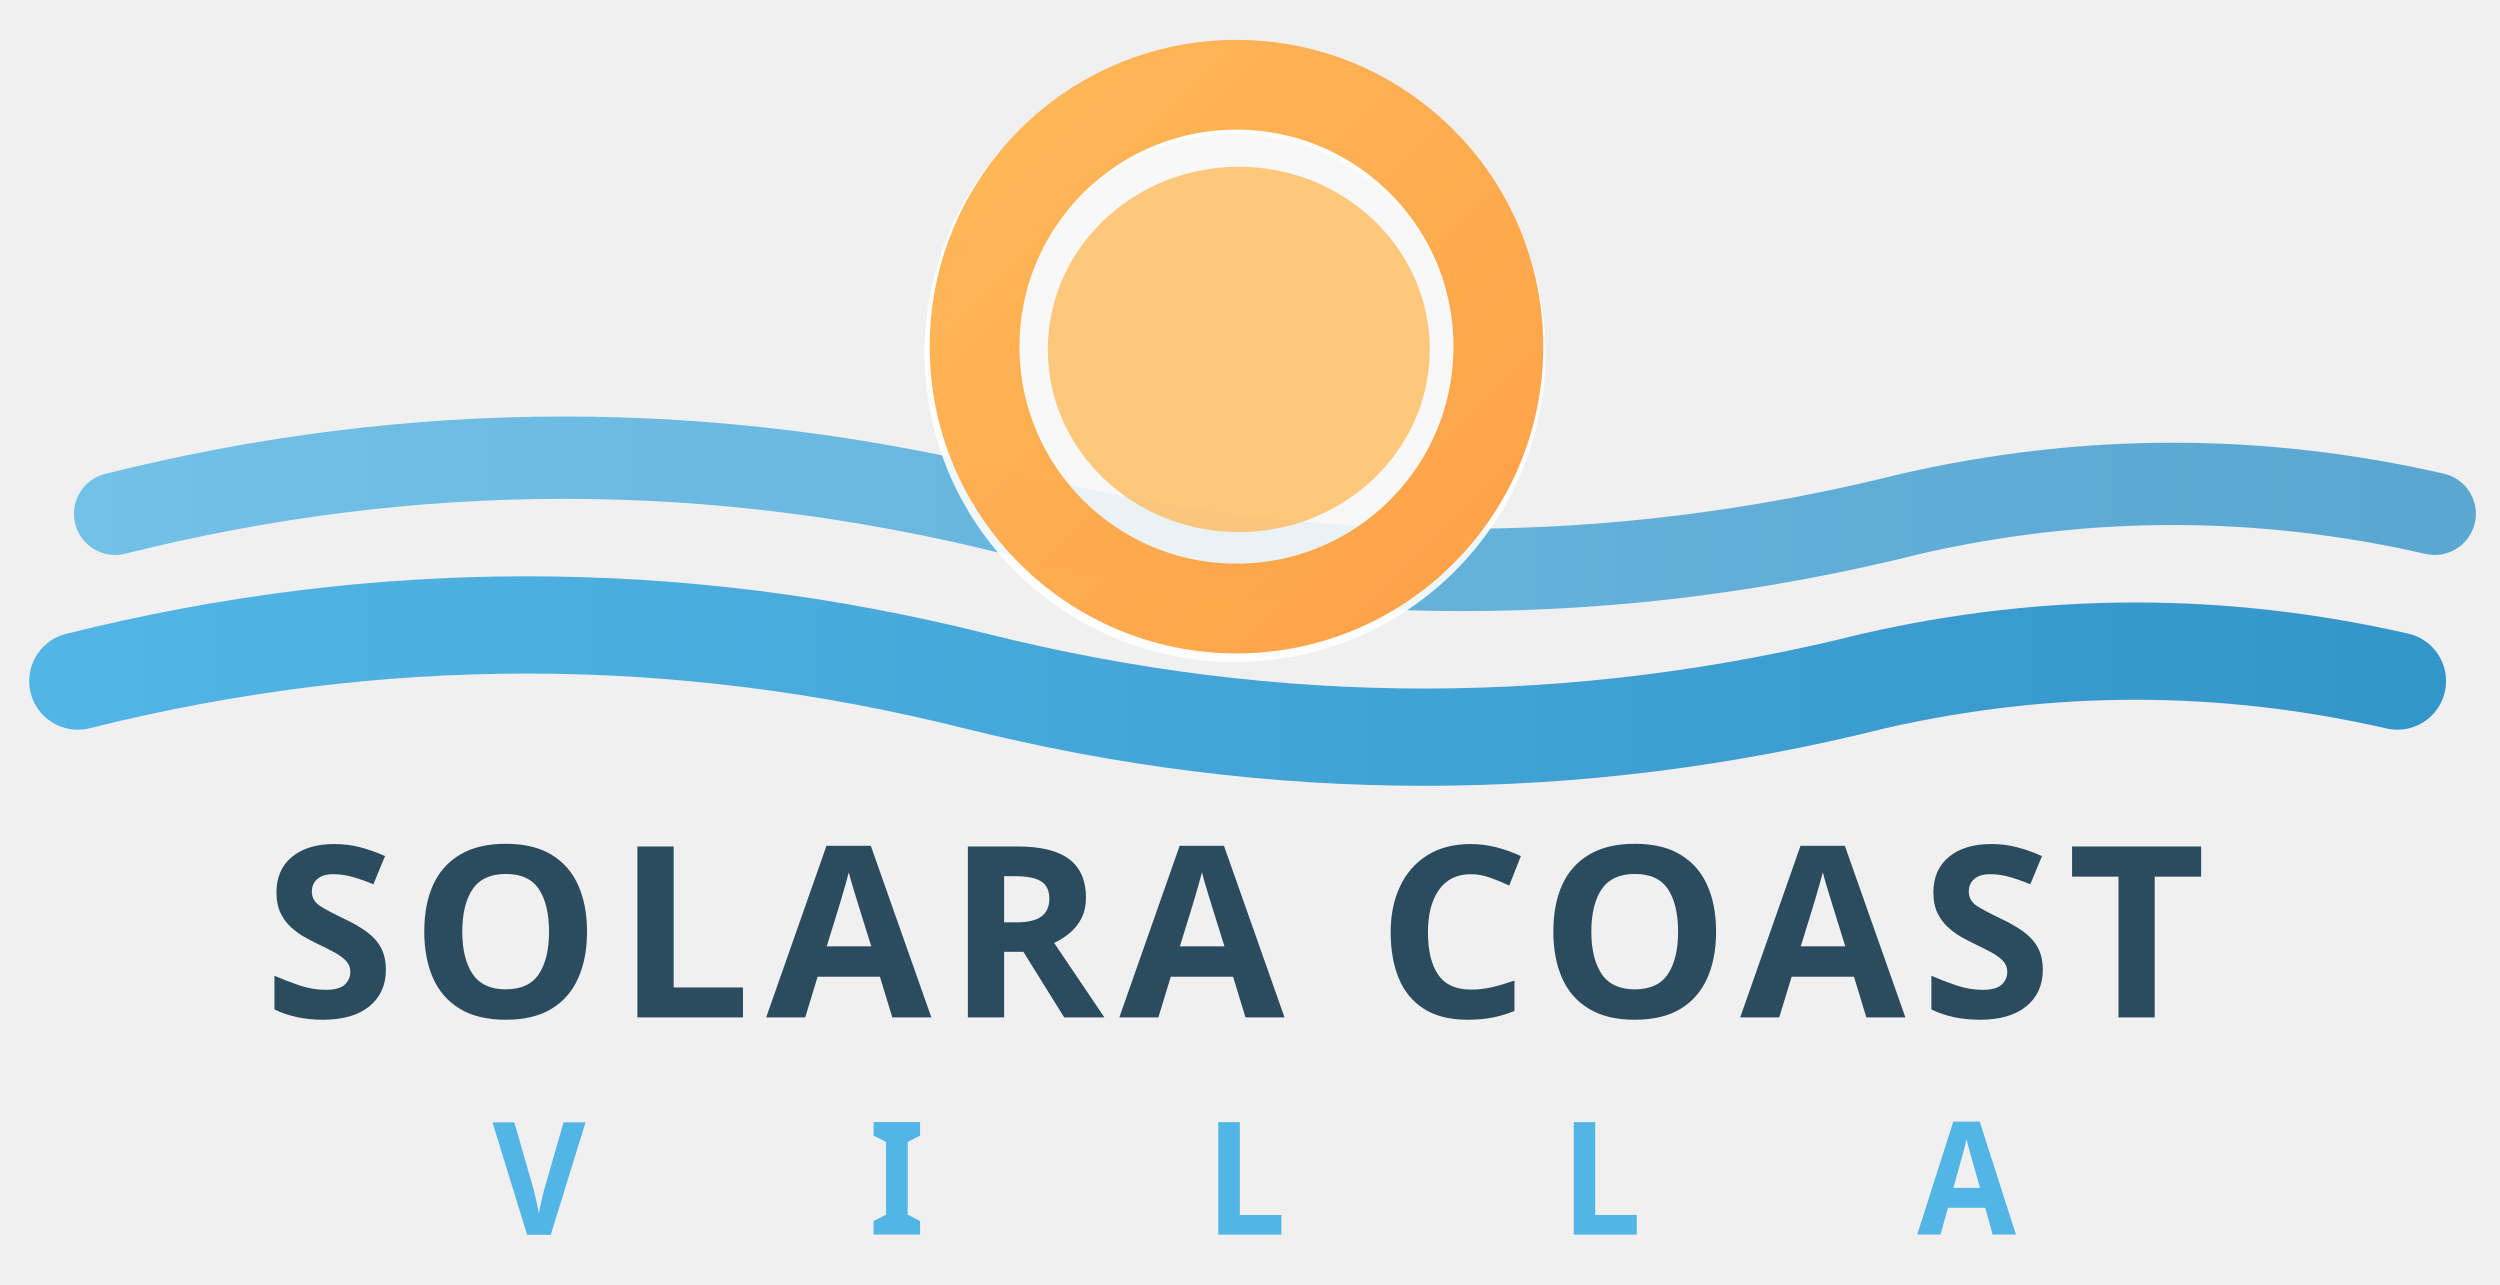
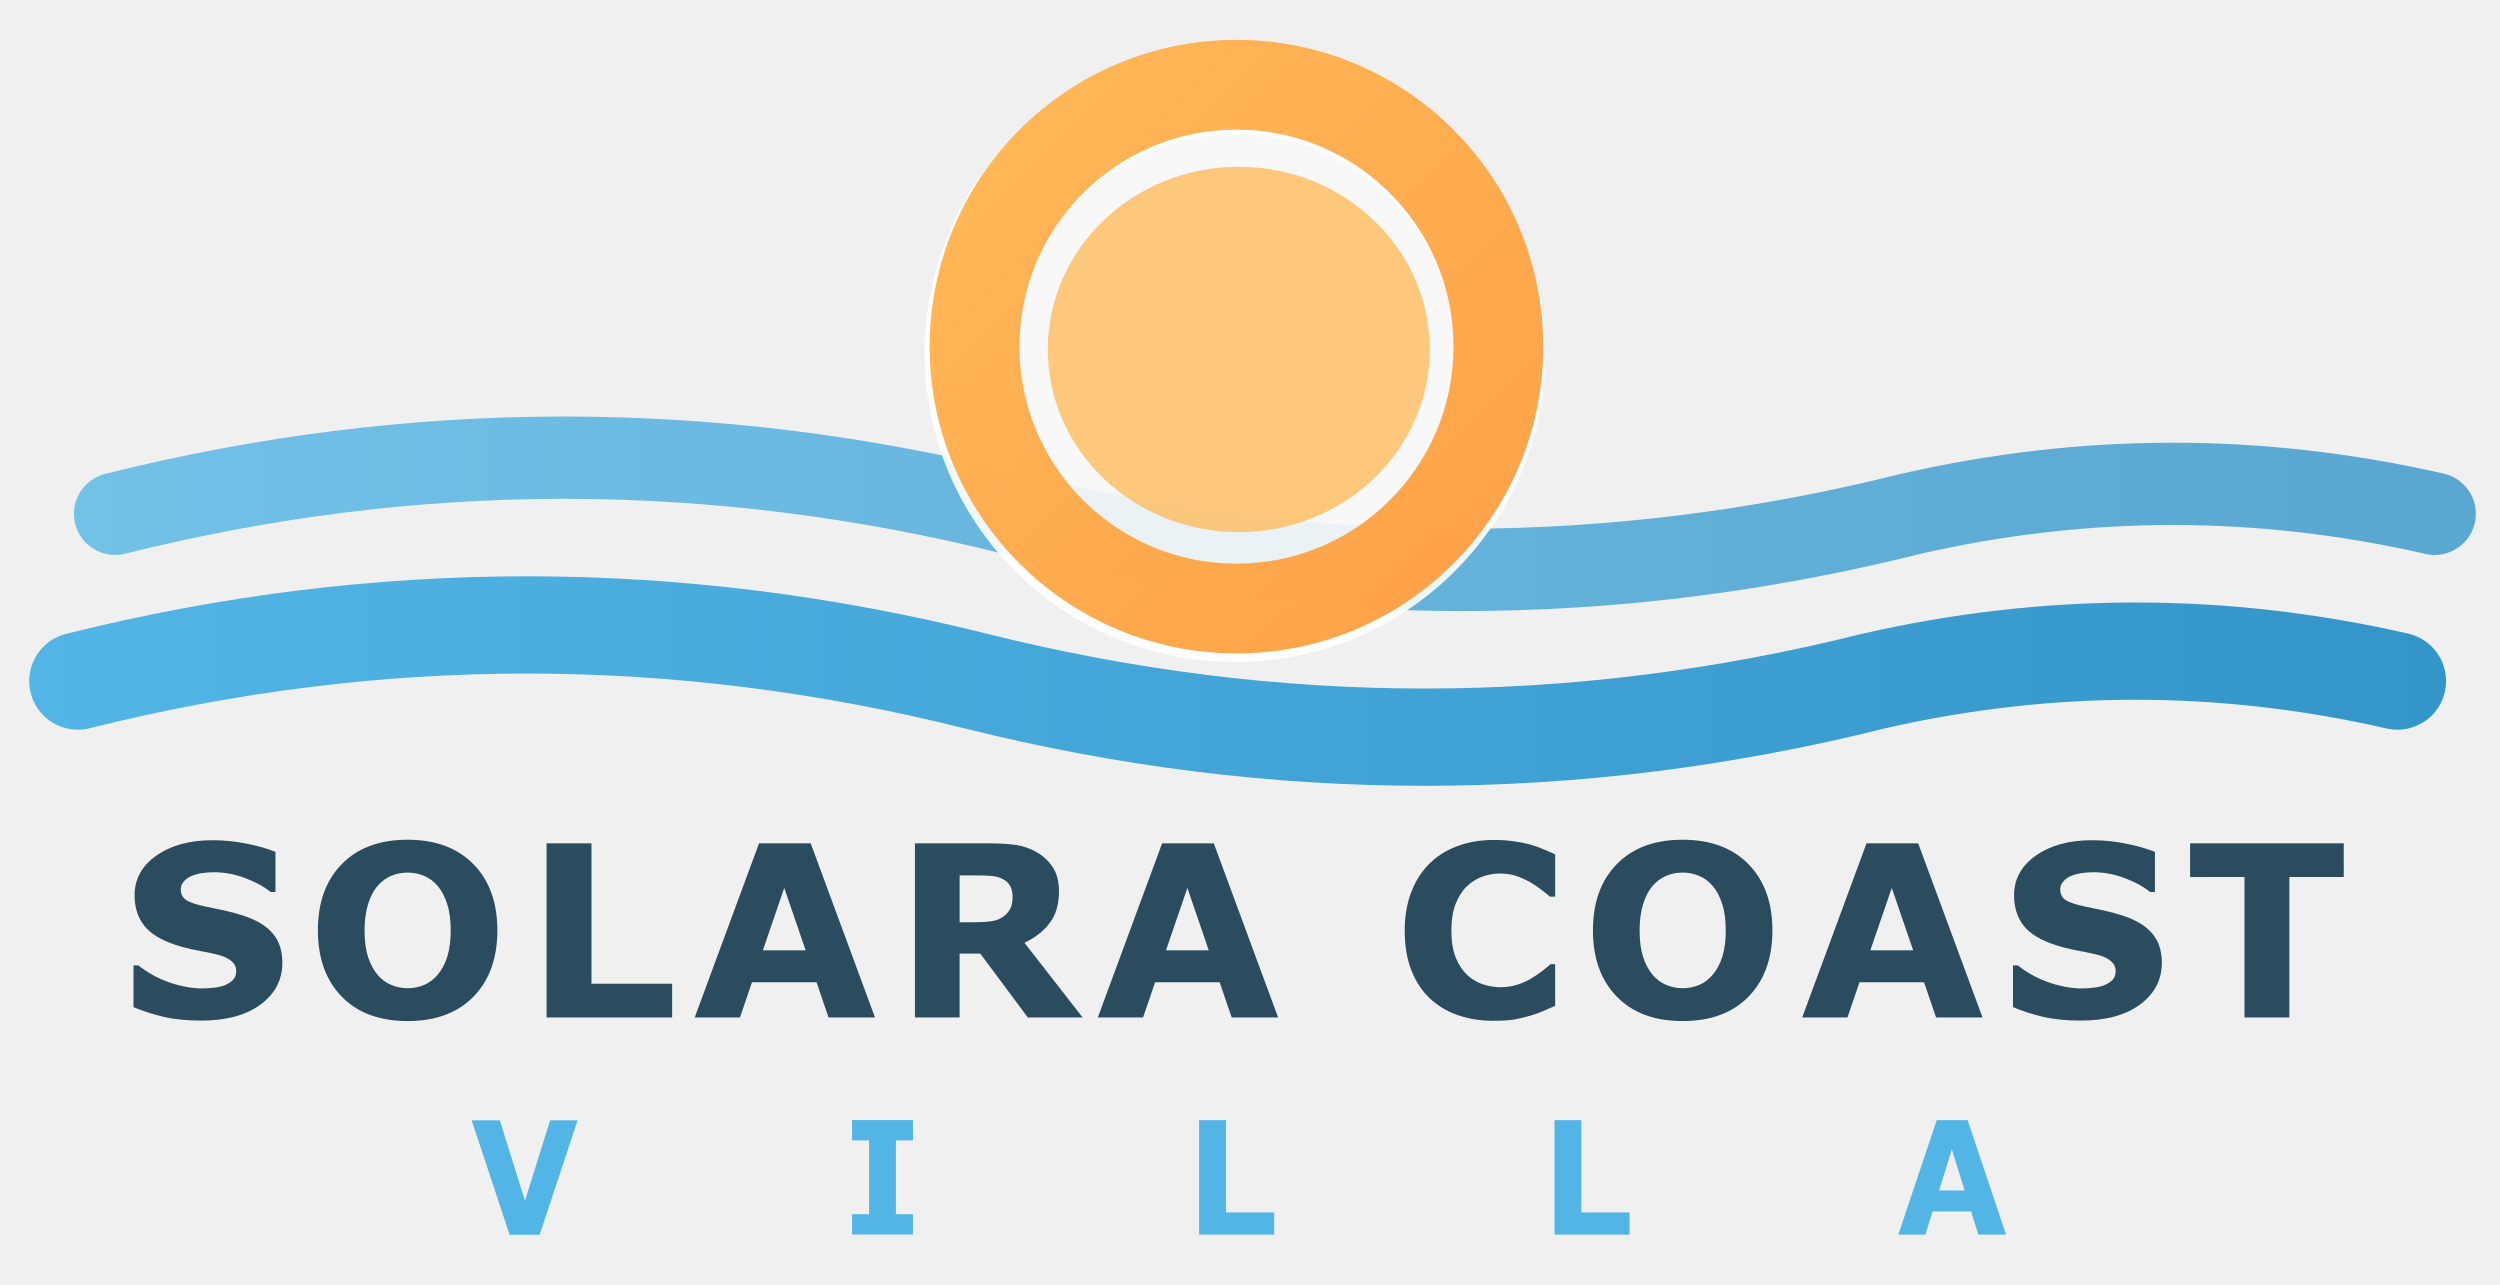
<svg xmlns="http://www.w3.org/2000/svg" xmlns:xlink="http://www.w3.org/1999/xlink" viewBox="0 0 334.115 171.653" version="1.1" id="svg8" width="334.115" height="171.653">
  <defs id="defs4">
    <linearGradient id="linearGradient203" x1="159" y1="69" x2="241" y2="151" gradientUnits="userSpaceOnUse" gradientTransform="translate(6.076641,62.23986)" spreadMethod="pad">
      <stop offset="0.473" style="stop-color:#FFB347;stop-opacity:1" id="stop202" />
      <stop offset="100%" style="stop-color:#FF9533;stop-opacity:1" id="stop203" />
    </linearGradient>
    <linearGradient id="linearGradient201" x1="159" y1="69" x2="241" y2="151" gradientUnits="userSpaceOnUse" gradientTransform="translate(6.076641,62.23986)" spreadMethod="pad">
      <stop offset="0.504" style="stop-color:#FFB347;stop-opacity:1" id="stop200" />
      <stop offset="100%" style="stop-color:#FF9533;stop-opacity:1" id="stop201" />
    </linearGradient>
    <linearGradient id="linearGradient199" x1="159" y1="69" x2="241" y2="151" gradientUnits="userSpaceOnUse" gradientTransform="translate(6.076641,62.23986)" spreadMethod="pad">
      <stop offset="0.5" style="stop-color:#FFB347;stop-opacity:1" id="stop198" />
      <stop offset="100%" style="stop-color:#FF9533;stop-opacity:1" id="stop199" />
    </linearGradient>
    <linearGradient id="linearGradient197" x1="159" y1="69" x2="241" y2="151" gradientUnits="userSpaceOnUse" gradientTransform="translate(6.076641,62.23986)" spreadMethod="pad">
      <stop offset="0.485" style="stop-color:#FFB347;stop-opacity:1" id="stop196" />
      <stop offset="100%" style="stop-color:#FF9533;stop-opacity:1" id="stop197" />
    </linearGradient>
    <linearGradient id="linearGradient195" x1="159" y1="69" x2="241" y2="151" gradientUnits="userSpaceOnUse" gradientTransform="translate(6.076641,62.23986)">
      <stop offset="0.435" style="stop-color:#FFB347;stop-opacity:1" id="stop194" />
      <stop offset="100%" style="stop-color:#FF9533;stop-opacity:1" id="stop195" />
    </linearGradient>
    <linearGradient id="sunGrad3" x1="159" y1="69" x2="241" y2="151" gradientUnits="userSpaceOnUse" gradientTransform="translate(6.076641,62.23986)" xlink:href="#linearGradient203">
      <stop offset="0%" style="stop-color:#FFB347;stop-opacity:1" id="stop1" />
      <stop offset="100%" style="stop-color:#FF9533;stop-opacity:1" id="stop2" />
    </linearGradient>
    <linearGradient id="waveGrad3" x1="0" y1="0" x2="1" y2="0">
      <stop offset="0%" style="stop-color:#52B5E5;stop-opacity:1" id="stop3" />
      <stop offset="100%" style="stop-color:#3495C9;stop-opacity:1" id="stop4" />
    </linearGradient>
    <linearGradient xlink:href="#waveGrad3" id="linearGradient193" x1="9.86" y1="733.883" x2="104.931" y2="733.883" gradientTransform="matrix(3.397471,0,0,0.2943366,-29.59704,-138.9795)" gradientUnits="userSpaceOnUse" />
    <linearGradient xlink:href="#sunGrad3" id="linearGradient194" gradientUnits="userSpaceOnUse" gradientTransform="translate(-34.75124,-63.67271)" x1="159" y1="69" x2="241" y2="151" />
    <linearGradient xlink:href="#waveGrad3" id="linearGradient8" x1="12.661" y1="639.7" x2="103.992" y2="639.7" gradientTransform="matrix(3.514694,0,0,0.2845198,-34.61303,-126.3328)" gradientUnits="userSpaceOnUse" />
  </defs>
  <path d="m 15.387,68.667 q 60,-15 120,0 60,15 120,0 35,-8 70,0" stroke="url(#waveGrad3)" stroke-width="11" fill="none" stroke-linecap="round" opacity="0.8" id="path5" style="stroke:url(#linearGradient8)" />
  <path d="m 10.403,91.02 q 60,-15 120,0 60,15 120,0 35,-8 70,0" stroke="url(#waveGrad3)" stroke-width="13" fill="none" stroke-linecap="round" id="path6" style="stroke:url(#linearGradient193)" />
-   <text x="165.01" y="135.975" font-family="Verdana, Geneva, sans-serif" font-size="32px" font-weight="600" fill="#2b4c5e" text-anchor="middle" letter-spacing="2" id="text6">SOLARA COAST</text>
-   <text x="73.543" y="157.33" font-family="Verdana, Geneva, sans-serif" font-size="24.932px" font-weight="400" fill="#52b5e5" text-anchor="middle" letter-spacing="5" id="text7-3" transform="scale(0.9533692,1.048912)" style="font-style:normal;font-variant:normal;font-weight:bold;font-stretch:normal;font-size:20.055px;font-family:Verdana, Geneva, sans-serif;-inkscape-font-specification:'Verdana, Geneva, sans-serif, Bold';font-variant-ligatures:normal;font-variant-caps:normal;font-variant-numeric:normal;font-variant-east-asian:normal;letter-spacing:4.022;text-anchor:middle;fill:#52b5e5;stroke-width:2.782;stroke-dasharray:none">
-     <tspan id="tspan1" x="75.554" y="157.33">V</tspan>
-   </text>
-   <text x="123.709" y="157.293" font-family="Verdana, Geneva, sans-serif" font-size="24.932px" font-weight="400" fill="#52b5e5" text-anchor="middle" letter-spacing="5" id="text7-3-5" transform="scale(0.9533692,1.048912)" style="font-style:normal;font-variant:normal;font-weight:bold;font-stretch:normal;font-size:20.055px;font-family:Verdana, Geneva, sans-serif;-inkscape-font-specification:'Verdana, Geneva, sans-serif, Bold';font-variant-ligatures:normal;font-variant-caps:normal;font-variant-numeric:normal;font-variant-east-asian:normal;letter-spacing:4.022;text-anchor:middle;fill:#52b5e5;stroke-width:2.782;stroke-dasharray:none">
-     <tspan id="tspan2" x="125.72" y="157.293">I</tspan>
-   </text>
-   <text x="172.627" y="157.304" font-family="Verdana, Geneva, sans-serif" font-size="24.932px" font-weight="400" fill="#52b5e5" text-anchor="middle" letter-spacing="5" id="text7-3-5-6" transform="scale(0.9533692,1.048912)" style="font-style:normal;font-variant:normal;font-weight:bold;font-stretch:normal;font-size:20.055px;font-family:Verdana, Geneva, sans-serif;-inkscape-font-specification:'Verdana, Geneva, sans-serif, Bold';font-variant-ligatures:normal;font-variant-caps:normal;font-variant-numeric:normal;font-variant-east-asian:normal;letter-spacing:4.022;text-anchor:middle;fill:#52b5e5;stroke-width:2.782;stroke-dasharray:none">
-     <tspan id="tspan3" x="174.637" y="157.304">L</tspan>
-   </text>
-   <text x="222.448" y="157.304" font-family="Verdana, Geneva, sans-serif" font-size="24.932px" font-weight="400" fill="#52b5e5" text-anchor="middle" letter-spacing="5" id="text7-3-5-6-8" transform="scale(0.9533692,1.048912)" style="font-style:normal;font-variant:normal;font-weight:bold;font-stretch:normal;font-size:20.055px;font-family:Verdana, Geneva, sans-serif;-inkscape-font-specification:'Verdana, Geneva, sans-serif, Bold';font-variant-ligatures:normal;font-variant-caps:normal;font-variant-numeric:normal;font-variant-east-asian:normal;letter-spacing:4.022;text-anchor:middle;fill:#52b5e5;stroke-width:2.782;stroke-dasharray:none">
-     <tspan id="tspan3-4" x="224.459" y="157.304">L</tspan>
-   </text>
-   <text x="273.664" y="157.302" font-family="Verdana, Geneva, sans-serif" font-size="24.932px" font-weight="400" fill="#52b5e5" text-anchor="middle" letter-spacing="5" id="text7-3-5-6-8-9" transform="scale(0.9533692,1.048912)" style="font-style:normal;font-variant:normal;font-weight:bold;font-stretch:normal;font-size:20.055px;font-family:Verdana, Geneva, sans-serif;-inkscape-font-specification:'Verdana, Geneva, sans-serif, Bold';font-variant-ligatures:normal;font-variant-caps:normal;font-variant-numeric:normal;font-variant-east-asian:normal;letter-spacing:4.022;text-anchor:middle;fill:#52b5e5;stroke-width:2.782;stroke-dasharray:none">
-     <tspan id="tspan4" x="275.675" y="157.302">A</tspan>
-   </text>
+   <path d="m 37.736,128.663 q 0,3.438 -2.922,5.594 -2.906,2.141 -7.906,2.141 -2.891,0 -5.047,-0.5 -2.141,-0.516 -4.016,-1.297 v -5.578 h 0.656 q 1.859,1.484 4.156,2.281 2.312,0.797 4.438,0.797 0.547,0 1.438,-0.094 0.891,-0.094 1.453,-0.312 0.688,-0.281 1.125,-0.703 0.453,-0.422 0.453,-1.25 0,-0.766 -0.656,-1.312 -0.641,-0.562 -1.891,-0.859 -1.312,-0.312 -2.781,-0.578 -1.453,-0.281 -2.734,-0.703 -2.938,-0.953 -4.234,-2.578 -1.281,-1.641 -1.281,-4.062 0,-3.25 2.906,-5.297 2.922,-2.062 7.5,-2.062 2.297,0 4.531,0.453 2.25,0.438 3.891,1.109 v 5.359 h -0.641 q -1.406,-1.125 -3.453,-1.875 -2.031,-0.766 -4.156,-0.766 -0.75,0 -1.5,0.109 -0.734,0.094 -1.422,0.375 -0.609,0.234 -1.047,0.719 -0.438,0.469 -0.438,1.078 0,0.922 0.703,1.422 0.703,0.484 2.656,0.891 1.281,0.266 2.453,0.516 1.188,0.25 2.547,0.688 2.672,0.875 3.938,2.391 1.281,1.5 1.281,3.906 z m 28.734,-4.312 q 0,5.562 -3.188,8.844 -3.188,3.266 -8.812,3.266 -5.609,0 -8.797,-3.266 -3.188,-3.281 -3.188,-8.844 0,-5.609 3.188,-8.859 3.188,-3.266 8.797,-3.266 5.594,0 8.797,3.266 3.203,3.25 3.203,8.859 z m -7.953,5.891 q 0.875,-1.062 1.297,-2.5 0.422,-1.453 0.422,-3.406 0,-2.094 -0.484,-3.562 -0.484,-1.469 -1.266,-2.375 -0.797,-0.938 -1.844,-1.359 -1.031,-0.422 -2.156,-0.422 -1.141,0 -2.156,0.406 -1,0.406 -1.844,1.344 -0.781,0.875 -1.281,2.422 -0.484,1.531 -0.484,3.562 0,2.078 0.469,3.547 0.484,1.453 1.266,2.375 0.781,0.922 1.828,1.359 1.047,0.438 2.203,0.438 1.156,0 2.203,-0.438 1.047,-0.453 1.828,-1.391 z m 31.312,5.734 h -16.781 v -23.266 h 6 v 18.766 h 10.781 z m 27.109,0 h -6.203 l -1.609,-4.703 h -8.625 l -1.609,4.703 H 92.846 l 8.594,-23.266 h 6.906 z m -9.266,-8.969 -2.859,-8.344 -2.859,8.344 z m 27.656,-7.172 q 0,-0.875 -0.359,-1.5 -0.359,-0.625 -1.234,-0.984 -0.609,-0.25 -1.422,-0.297 -0.812,-0.062 -1.891,-0.062 h -2.172 v 6.266 h 1.844 q 1.438,0 2.406,-0.141 0.969,-0.141 1.625,-0.641 0.625,-0.484 0.906,-1.062 0.297,-0.594 0.297,-1.578 z m 9.359,16.141 h -7.328 l -6.344,-8.531 h -2.766 v 8.531 h -5.969 v -23.266 h 10.062 q 2.062,0 3.547,0.234 1.484,0.234 2.781,1.016 1.312,0.781 2.078,2.031 0.781,1.234 0.781,3.109 0,2.578 -1.203,4.203 -1.188,1.625 -3.406,2.703 z m 26.125,0 h -6.203 l -1.609,-4.703 h -8.625 l -1.609,4.703 h -6.047 l 8.594,-23.266 h 6.906 z m -9.266,-8.969 -2.859,-8.344 -2.859,8.344 z m 38.062,9.422 q -2.594,0 -4.797,-0.766 -2.188,-0.766 -3.766,-2.281 -1.578,-1.516 -2.453,-3.781 -0.859,-2.266 -0.859,-5.234 0,-2.766 0.828,-5.016 0.828,-2.25 2.406,-3.859 1.516,-1.547 3.75,-2.391 2.25,-0.844 4.906,-0.844 1.469,0 2.641,0.172 1.188,0.156 2.188,0.422 1.047,0.297 1.891,0.672 0.859,0.359 1.5,0.672 v 5.641 h -0.688 q -0.438,-0.375 -1.109,-0.891 -0.656,-0.516 -1.5,-1.016 -0.859,-0.5 -1.859,-0.844 -1,-0.344 -2.141,-0.344 -1.266,0 -2.406,0.406 -1.141,0.391 -2.109,1.312 -0.922,0.891 -1.5,2.359 -0.562,1.469 -0.562,3.562 0,2.188 0.609,3.656 0.625,1.469 1.562,2.312 0.953,0.859 2.125,1.234 1.172,0.359 2.312,0.359 1.094,0 2.156,-0.328 1.078,-0.328 1.984,-0.891 0.766,-0.453 1.422,-0.969 0.656,-0.516 1.078,-0.891 h 0.625 v 5.562 q -0.875,0.391 -1.672,0.734 -0.797,0.344 -1.672,0.594 -1.141,0.328 -2.141,0.5 -1,0.172 -2.75,0.172 z m 37.266,-12.078 q 0,5.562 -3.188,8.844 -3.188,3.266 -8.812,3.266 -5.609,0 -8.797,-3.266 -3.188,-3.281 -3.188,-8.844 0,-5.609 3.188,-8.859 3.188,-3.266 8.797,-3.266 5.594,0 8.797,3.266 3.203,3.25 3.203,8.859 z m -7.953,5.891 q 0.875,-1.062 1.297,-2.5 0.422,-1.453 0.422,-3.406 0,-2.094 -0.484,-3.562 -0.484,-1.469 -1.266,-2.375 -0.797,-0.938 -1.844,-1.359 -1.031,-0.422 -2.156,-0.422 -1.141,0 -2.156,0.406 -1,0.406 -1.844,1.344 -0.781,0.875 -1.281,2.422 -0.484,1.531 -0.484,3.562 0,2.078 0.469,3.547 0.484,1.453 1.266,2.375 0.781,0.922 1.828,1.359 1.047,0.438 2.203,0.438 1.156,0 2.203,-0.438 1.047,-0.453 1.828,-1.391 z m 36.031,5.734 h -6.203 l -1.609,-4.703 h -8.625 l -1.609,4.703 h -6.047 l 8.594,-23.266 h 6.906 z m -9.266,-8.969 -2.859,-8.344 -2.859,8.344 z m 33.234,1.656 q 0,3.438 -2.922,5.594 -2.906,2.141 -7.906,2.141 -2.891,0 -5.047,-0.5 -2.141,-0.516 -4.016,-1.297 v -5.578 h 0.656 q 1.859,1.484 4.156,2.281 2.312,0.797 4.438,0.797 0.547,0 1.438,-0.094 0.891,-0.094 1.453,-0.312 0.688,-0.281 1.125,-0.703 0.453,-0.422 0.453,-1.25 0,-0.766 -0.656,-1.312 -0.641,-0.562 -1.891,-0.859 -1.312,-0.312 -2.781,-0.578 -1.453,-0.281 -2.734,-0.703 -2.938,-0.953 -4.234,-2.578 -1.281,-1.641 -1.281,-4.062 0,-3.25 2.906,-5.297 2.922,-2.062 7.5,-2.062 2.297,0 4.531,0.453 2.25,0.438 3.891,1.109 v 5.359 h -0.641 q -1.406,-1.125 -3.453,-1.875 -2.031,-0.766 -4.156,-0.766 -0.75,0 -1.5,0.109 -0.734,0.094 -1.422,0.375 -0.609,0.234 -1.047,0.719 -0.438,0.469 -0.438,1.078 0,0.922 0.703,1.422 0.703,0.484 2.656,0.891 1.281,0.266 2.453,0.516 1.188,0.25 2.547,0.688 2.672,0.875 3.938,2.391 1.281,1.5 1.281,3.906 z m 24.312,-11.453 h -7.266 v 18.766 h -6 v -18.766 h -7.266 v -4.5 h 20.531 z" id="text6" style="font-weight:600;font-size:32px;font-family:Verdana, Geneva, sans-serif;letter-spacing:2;text-anchor:middle;fill:#2b4c5e" aria-label="SOLARA COAST" />
+   <path d="m 80.966,142.749 -5.317,14.581 h -4.211 l -5.317,-14.581 h 3.946 l 3.525,10.243 3.525,-10.243 z" id="text7-3" style="font-weight:bold;font-size:20.055px;font-family:Verdana, Geneva, sans-serif;-inkscape-font-specification:'Verdana, Geneva, sans-serif, Bold';letter-spacing:4.022;text-anchor:middle;fill:#52b5e5;stroke-width:2.782" transform="scale(0.9533692,1.048912)" aria-label="V" />
+   <path d="M 127.979,157.293 H 119.44 V 154.708 h 2.389 v -9.41 H 119.44 v -2.585 h 8.539 v 2.585 h -2.389 v 9.41 h 2.389 z" id="text7-3-5" style="font-weight:bold;font-size:20.055px;font-family:Verdana, Geneva, sans-serif;-inkscape-font-specification:'Verdana, Geneva, sans-serif, Bold';letter-spacing:4.022;text-anchor:middle;fill:#52b5e5;stroke-width:2.782" transform="scale(0.9533692,1.048912)" aria-label="I" />
+   <path d="m 178.614,157.304 h -10.517 v -14.581 h 3.76 v 11.76 h 6.757 z" id="text7-3-5-6" style="font-weight:bold;font-size:20.055px;font-family:Verdana, Geneva, sans-serif;-inkscape-font-specification:'Verdana, Geneva, sans-serif, Bold';letter-spacing:4.022;text-anchor:middle;fill:#52b5e5;stroke-width:2.782" transform="scale(0.9533692,1.048912)" aria-label="L" />
+   <path d="m 228.436,157.304 h -10.517 v -14.581 h 3.76 v 11.76 h 6.757 z" id="text7-3-5-6-8" style="font-weight:bold;font-size:20.055px;font-family:Verdana, Geneva, sans-serif;-inkscape-font-specification:'Verdana, Geneva, sans-serif, Bold';letter-spacing:4.022;text-anchor:middle;fill:#52b5e5;stroke-width:2.782" transform="scale(0.9533692,1.048912)" aria-label="L" />
+   <path d="m 281.214,157.302 h -3.888 l -1.009,-2.947 h -5.405 l -1.009,2.947 h -3.79 l 5.386,-14.581 h 4.328 z m -5.807,-5.621 -1.792,-5.229 -1.792,5.229 z" id="text7-3-5-6-8-9" style="font-weight:bold;font-size:20.055px;font-family:Verdana, Geneva, sans-serif;-inkscape-font-specification:'Verdana, Geneva, sans-serif, Bold';letter-spacing:4.022;text-anchor:middle;fill:#52b5e5;stroke-width:2.782" transform="scale(0.9533692,1.048912)" aria-label="A" />
  <ellipse cx="165.055" cy="47.156" stroke="url(#sunGrad3)" stroke-width="12.12" fill="none" opacity="0.9" id="circle4" style="fill:#faf8f8;fill-opacity:1;stroke:#ffffff;stroke-opacity:1" rx="35.431" ry="35.267" />
  <circle cx="165.249" cy="46.327" r="35" stroke="url(#sunGrad3)" stroke-width="12" fill="none" opacity="0.9" id="circle4-9" style="stroke:url(#linearGradient194)" />
  <ellipse cx="165.56" cy="46.701" fill="#ffb347" opacity="0.7" id="circle5" rx="25.525" ry="24.413" style="stroke-width:3.12" />
</svg>
